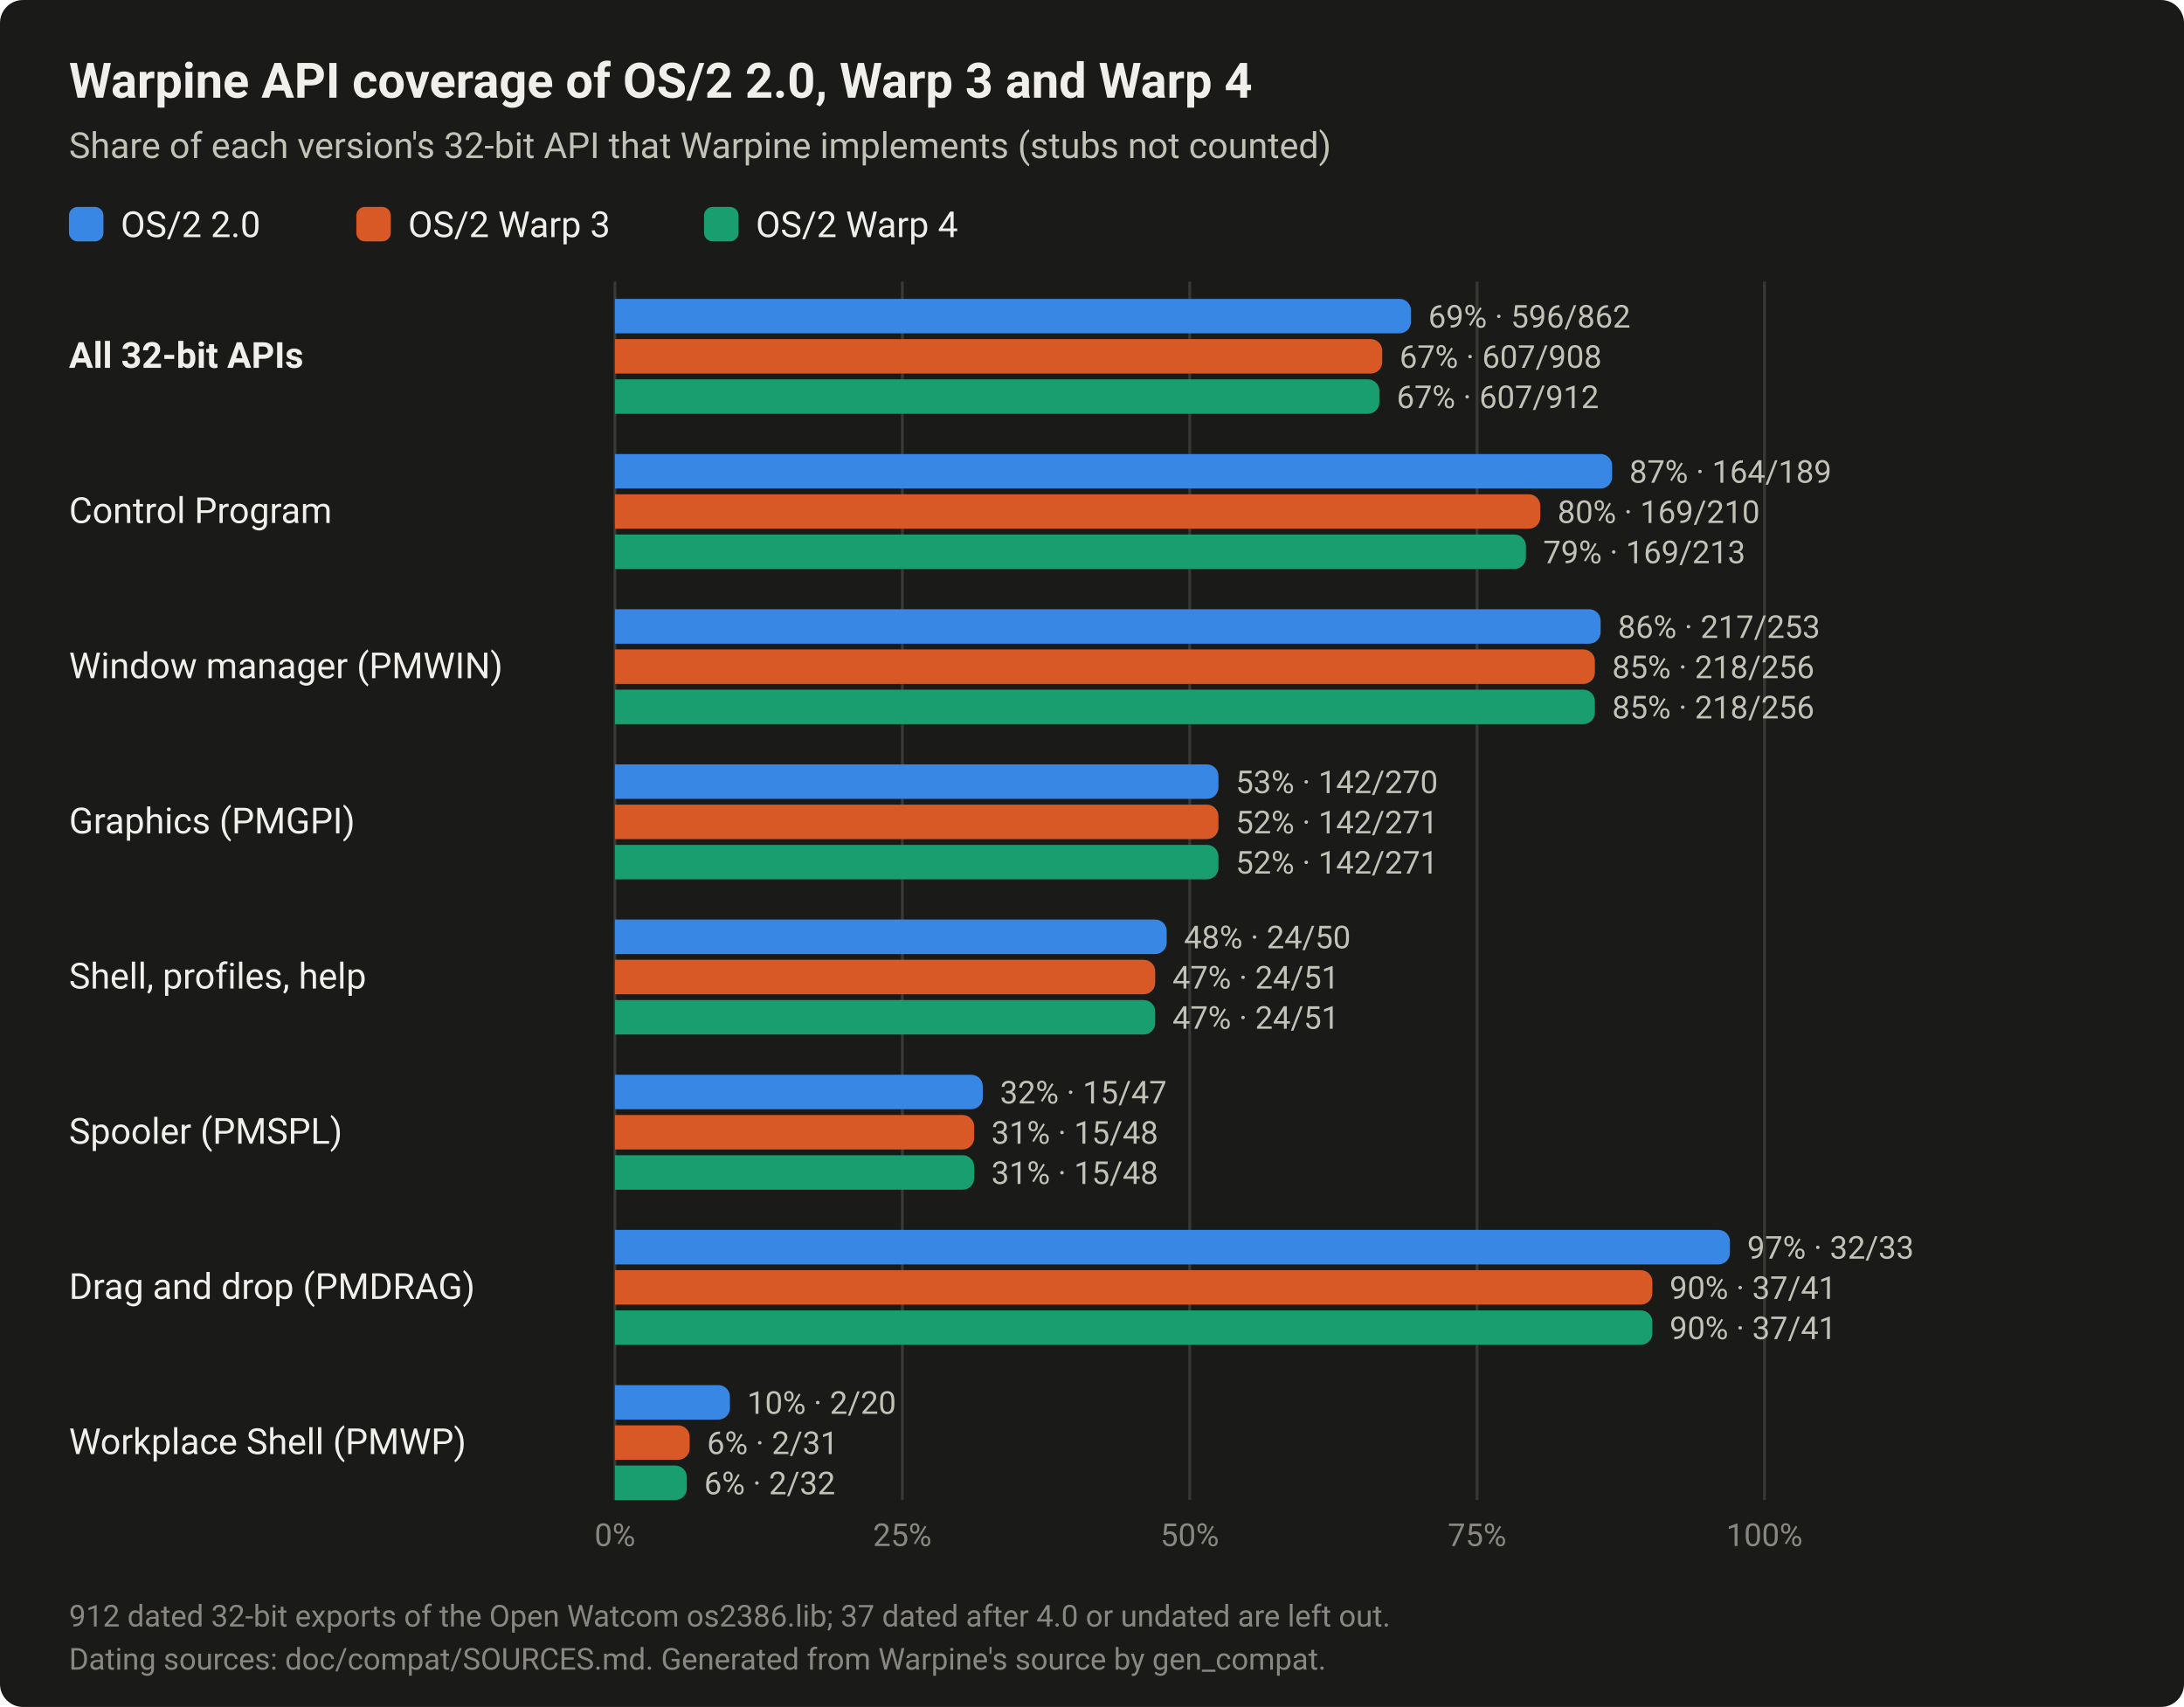
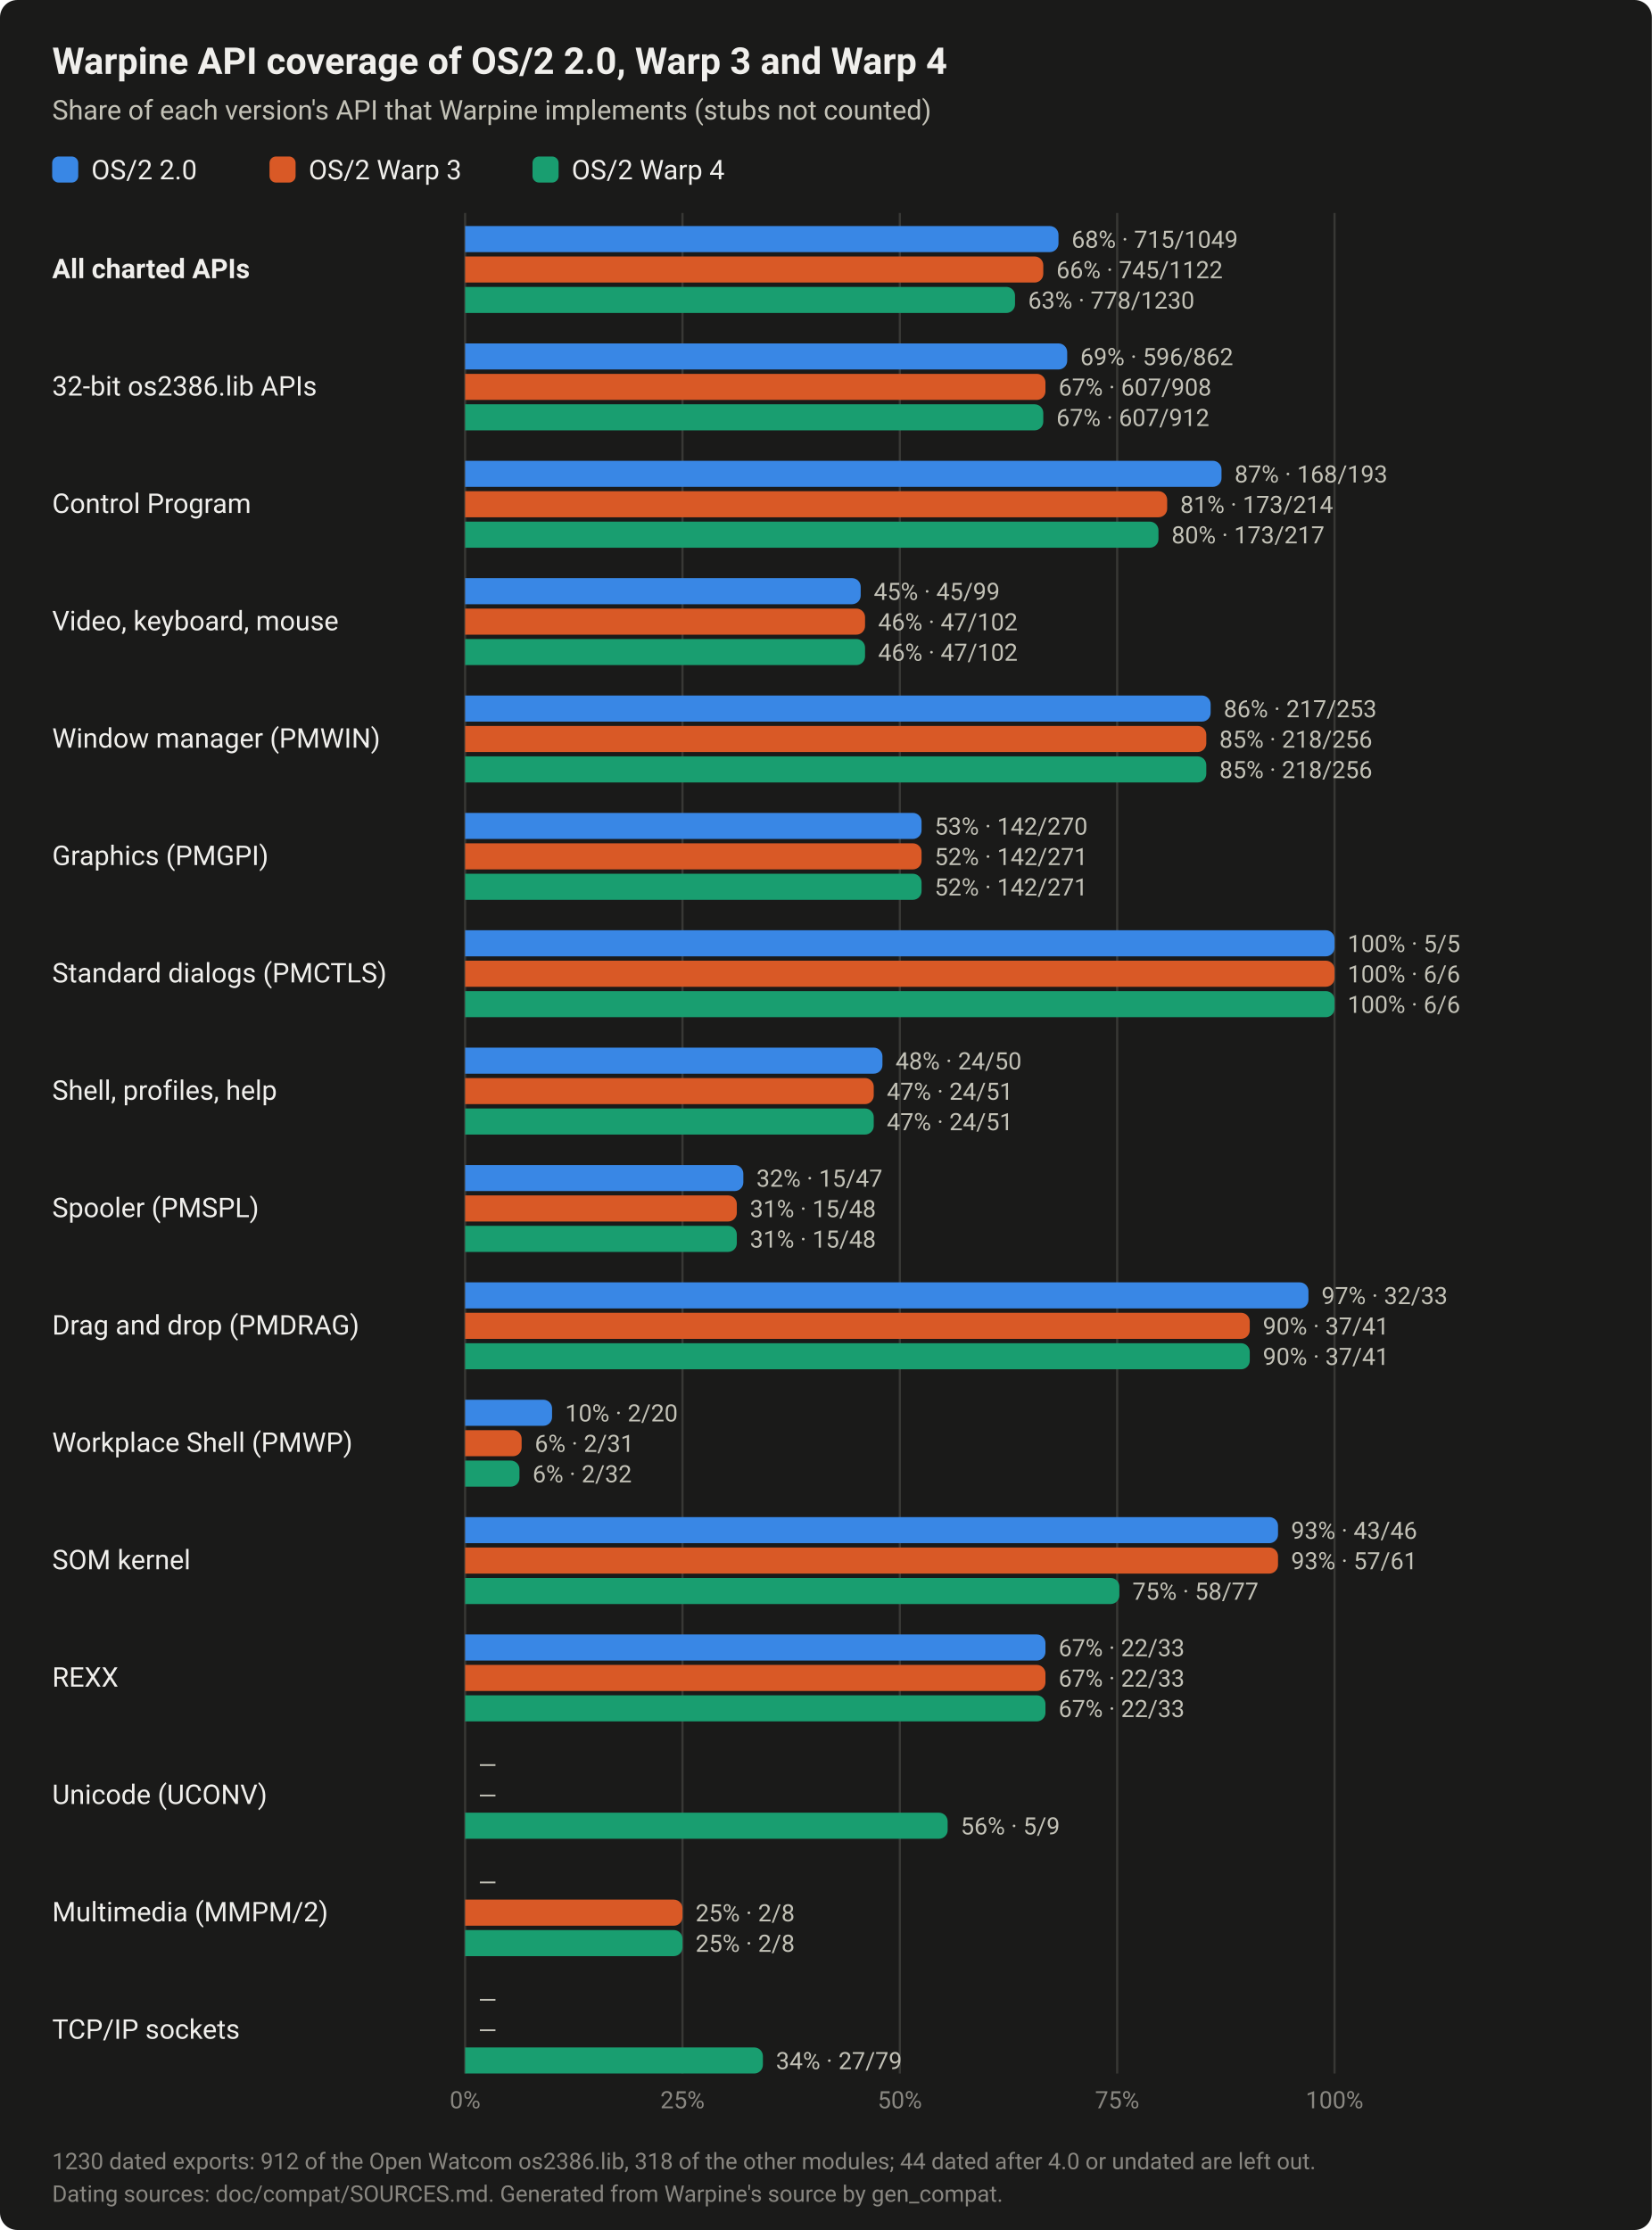
- <svg xmlns="http://www.w3.org/2000/svg" width="760" height="594" viewBox="0 0 760 594" role="img" aria-labelledby="t d" font-family="system-ui, -apple-system, 'Segoe UI', Roboto, 'Helvetica Neue', Arial, sans-serif">
-   <rect width="760" height="594" rx="8" fill="#1a1a19" />
+ <svg xmlns="http://www.w3.org/2000/svg" width="760" height="1026" viewBox="0 0 760 1026" role="img" aria-labelledby="t d" font-family="system-ui, -apple-system, 'Segoe UI', Roboto, 'Helvetica Neue', Arial, sans-serif">
+   <rect width="760" height="1026" rx="8" fill="#1a1a19" />
  <text x="24" y="34" font-size="17" font-weight="600" fill="#f0efec">Warpine API coverage of OS/2 2.0, Warp 3 and Warp 4</text>
-   <text x="24" y="55" font-size="12.5" fill="#c3c2b7">Share of each version's 32-bit API that Warpine implements (stubs not counted)</text>
+   <text x="24" y="55" font-size="12.5" fill="#c3c2b7">Share of each version's API that Warpine implements (stubs not counted)</text>
  <rect x="24" y="72" width="12" height="12" rx="3" fill="#3987e5" />
  <text x="42" y="82.5" font-size="12.5" fill="#f0efec">OS/2 2.0</text>
  <rect x="124" y="72" width="12" height="12" rx="3" fill="#d95926" />
  <text x="142" y="82.5" font-size="12.5" fill="#f0efec">OS/2 Warp 3</text>
  <rect x="245" y="72" width="12" height="12" rx="3" fill="#199e70" />
  <text x="263" y="82.5" font-size="12.5" fill="#f0efec">OS/2 Warp 4</text>
-   <line x1="214" y1="98" x2="214" y2="522" stroke="#383835" stroke-width="1" />
-   <text x="214" y="538" font-size="11" text-anchor="middle" fill="#898781">0%</text>
-   <line x1="314" y1="98" x2="314" y2="522" stroke="#383835" stroke-width="1" />
-   <text x="314" y="538" font-size="11" text-anchor="middle" fill="#898781">25%</text>
-   <line x1="414" y1="98" x2="414" y2="522" stroke="#383835" stroke-width="1" />
-   <text x="414" y="538" font-size="11" text-anchor="middle" fill="#898781">50%</text>
-   <line x1="514" y1="98" x2="514" y2="522" stroke="#383835" stroke-width="1" />
-   <text x="514" y="538" font-size="11" text-anchor="middle" fill="#898781">75%</text>
-   <line x1="614" y1="98" x2="614" y2="522" stroke="#383835" stroke-width="1" />
-   <text x="614" y="538" font-size="11" text-anchor="middle" fill="#898781">100%</text>
-   <text x="24" y="128" font-size="12.5" font-weight="600" fill="#f0efec">All 32-bit APIs</text>
-   <path d="M214 104h273a4 4 0 0 1 4 4v4a4 4 0 0 1 -4 4h-273z" fill="#3987e5" />
-   <text x="497" y="114" font-size="11" fill="#c3c2b7">69% · 596/862</text>
-   <path d="M214 118h263a4 4 0 0 1 4 4v4a4 4 0 0 1 -4 4h-263z" fill="#d95926" />
-   <text x="487" y="128" font-size="11" fill="#c3c2b7">67% · 607/908</text>
-   <path d="M214 132h262a4 4 0 0 1 4 4v4a4 4 0 0 1 -4 4h-262z" fill="#199e70" />
-   <text x="486" y="142" font-size="11" fill="#c3c2b7">67% · 607/912</text>
-   <text x="24" y="182" font-size="12.5" font-weight="400" fill="#f0efec">Control Program</text>
-   <path d="M214 158h343a4 4 0 0 1 4 4v4a4 4 0 0 1 -4 4h-343z" fill="#3987e5" />
-   <text x="567" y="168" font-size="11" fill="#c3c2b7">87% · 164/189</text>
-   <path d="M214 172h318a4 4 0 0 1 4 4v4a4 4 0 0 1 -4 4h-318z" fill="#d95926" />
-   <text x="542" y="182" font-size="11" fill="#c3c2b7">80% · 169/210</text>
-   <path d="M214 186h313a4 4 0 0 1 4 4v4a4 4 0 0 1 -4 4h-313z" fill="#199e70" />
-   <text x="537" y="196" font-size="11" fill="#c3c2b7">79% · 169/213</text>
-   <text x="24" y="236" font-size="12.5" font-weight="400" fill="#f0efec">Window manager (PMWIN)</text>
-   <path d="M214 212h339a4 4 0 0 1 4 4v4a4 4 0 0 1 -4 4h-339z" fill="#3987e5" />
-   <text x="563" y="222" font-size="11" fill="#c3c2b7">86% · 217/253</text>
-   <path d="M214 226h337a4 4 0 0 1 4 4v4a4 4 0 0 1 -4 4h-337z" fill="#d95926" />
-   <text x="561" y="236" font-size="11" fill="#c3c2b7">85% · 218/256</text>
-   <path d="M214 240h337a4 4 0 0 1 4 4v4a4 4 0 0 1 -4 4h-337z" fill="#199e70" />
-   <text x="561" y="250" font-size="11" fill="#c3c2b7">85% · 218/256</text>
-   <text x="24" y="290" font-size="12.5" font-weight="400" fill="#f0efec">Graphics (PMGPI)</text>
-   <path d="M214 266h206a4 4 0 0 1 4 4v4a4 4 0 0 1 -4 4h-206z" fill="#3987e5" />
-   <text x="430" y="276" font-size="11" fill="#c3c2b7">53% · 142/270</text>
-   <path d="M214 280h206a4 4 0 0 1 4 4v4a4 4 0 0 1 -4 4h-206z" fill="#d95926" />
-   <text x="430" y="290" font-size="11" fill="#c3c2b7">52% · 142/271</text>
-   <path d="M214 294h206a4 4 0 0 1 4 4v4a4 4 0 0 1 -4 4h-206z" fill="#199e70" />
-   <text x="430" y="304" font-size="11" fill="#c3c2b7">52% · 142/271</text>
-   <text x="24" y="344" font-size="12.5" font-weight="400" fill="#f0efec">Shell, profiles, help</text>
-   <path d="M214 320h188a4 4 0 0 1 4 4v4a4 4 0 0 1 -4 4h-188z" fill="#3987e5" />
-   <text x="412" y="330" font-size="11" fill="#c3c2b7">48% · 24/50</text>
-   <path d="M214 334h184a4 4 0 0 1 4 4v4a4 4 0 0 1 -4 4h-184z" fill="#d95926" />
-   <text x="408" y="344" font-size="11" fill="#c3c2b7">47% · 24/51</text>
-   <path d="M214 348h184a4 4 0 0 1 4 4v4a4 4 0 0 1 -4 4h-184z" fill="#199e70" />
-   <text x="408" y="358" font-size="11" fill="#c3c2b7">47% · 24/51</text>
-   <text x="24" y="398" font-size="12.5" font-weight="400" fill="#f0efec">Spooler (PMSPL)</text>
-   <path d="M214 374h124a4 4 0 0 1 4 4v4a4 4 0 0 1 -4 4h-124z" fill="#3987e5" />
-   <text x="348" y="384" font-size="11" fill="#c3c2b7">32% · 15/47</text>
-   <path d="M214 388h121a4 4 0 0 1 4 4v4a4 4 0 0 1 -4 4h-121z" fill="#d95926" />
-   <text x="345" y="398" font-size="11" fill="#c3c2b7">31% · 15/48</text>
-   <path d="M214 402h121a4 4 0 0 1 4 4v4a4 4 0 0 1 -4 4h-121z" fill="#199e70" />
-   <text x="345" y="412" font-size="11" fill="#c3c2b7">31% · 15/48</text>
-   <text x="24" y="452" font-size="12.5" font-weight="400" fill="#f0efec">Drag and drop (PMDRAG)</text>
-   <path d="M214 428h384a4 4 0 0 1 4 4v4a4 4 0 0 1 -4 4h-384z" fill="#3987e5" />
-   <text x="608" y="438" font-size="11" fill="#c3c2b7">97% · 32/33</text>
-   <path d="M214 442h357a4 4 0 0 1 4 4v4a4 4 0 0 1 -4 4h-357z" fill="#d95926" />
-   <text x="581" y="452" font-size="11" fill="#c3c2b7">90% · 37/41</text>
-   <path d="M214 456h357a4 4 0 0 1 4 4v4a4 4 0 0 1 -4 4h-357z" fill="#199e70" />
-   <text x="581" y="466" font-size="11" fill="#c3c2b7">90% · 37/41</text>
-   <text x="24" y="506" font-size="12.5" font-weight="400" fill="#f0efec">Workplace Shell (PMWP)</text>
-   <path d="M214 482h36a4 4 0 0 1 4 4v4a4 4 0 0 1 -4 4h-36z" fill="#3987e5" />
-   <text x="260" y="492" font-size="11" fill="#c3c2b7">10% · 2/20</text>
-   <path d="M214 496h22a4 4 0 0 1 4 4v4a4 4 0 0 1 -4 4h-22z" fill="#d95926" />
-   <text x="246" y="506" font-size="11" fill="#c3c2b7">6% · 2/31</text>
-   <path d="M214 510h21a4 4 0 0 1 4 4v4a4 4 0 0 1 -4 4h-21z" fill="#199e70" />
-   <text x="245" y="520" font-size="11" fill="#c3c2b7">6% · 2/32</text>
-   <text x="24" y="566" font-size="10.5" fill="#898781">912 dated 32-bit exports of the Open Watcom os2386.lib; 37 dated after 4.0 or undated are left out.</text>
-   <text x="24" y="581" font-size="10.5" fill="#898781">Dating sources: doc/compat/SOURCES.md. Generated from Warpine's source by gen_compat.</text>
+   <line x1="214" y1="98" x2="214" y2="954" stroke="#383835" stroke-width="1" />
+   <text x="214" y="970" font-size="11" text-anchor="middle" fill="#898781">0%</text>
+   <line x1="314" y1="98" x2="314" y2="954" stroke="#383835" stroke-width="1" />
+   <text x="314" y="970" font-size="11" text-anchor="middle" fill="#898781">25%</text>
+   <line x1="414" y1="98" x2="414" y2="954" stroke="#383835" stroke-width="1" />
+   <text x="414" y="970" font-size="11" text-anchor="middle" fill="#898781">50%</text>
+   <line x1="514" y1="98" x2="514" y2="954" stroke="#383835" stroke-width="1" />
+   <text x="514" y="970" font-size="11" text-anchor="middle" fill="#898781">75%</text>
+   <line x1="614" y1="98" x2="614" y2="954" stroke="#383835" stroke-width="1" />
+   <text x="614" y="970" font-size="11" text-anchor="middle" fill="#898781">100%</text>
+   <text x="24" y="128" font-size="12.5" font-weight="600" fill="#f0efec">All charted APIs</text>
+   <path d="M214 104h269a4 4 0 0 1 4 4v4a4 4 0 0 1 -4 4h-269z" fill="#3987e5" />
+   <text x="493" y="114" font-size="11" fill="#c3c2b7">68% · 715/1049</text>
+   <path d="M214 118h262a4 4 0 0 1 4 4v4a4 4 0 0 1 -4 4h-262z" fill="#d95926" />
+   <text x="486" y="128" font-size="11" fill="#c3c2b7">66% · 745/1122</text>
+   <path d="M214 132h249a4 4 0 0 1 4 4v4a4 4 0 0 1 -4 4h-249z" fill="#199e70" />
+   <text x="473" y="142" font-size="11" fill="#c3c2b7">63% · 778/1230</text>
+   <text x="24" y="182" font-size="12.5" font-weight="400" fill="#f0efec">32-bit os2386.lib APIs</text>
+   <path d="M214 158h273a4 4 0 0 1 4 4v4a4 4 0 0 1 -4 4h-273z" fill="#3987e5" />
+   <text x="497" y="168" font-size="11" fill="#c3c2b7">69% · 596/862</text>
+   <path d="M214 172h263a4 4 0 0 1 4 4v4a4 4 0 0 1 -4 4h-263z" fill="#d95926" />
+   <text x="487" y="182" font-size="11" fill="#c3c2b7">67% · 607/908</text>
+   <path d="M214 186h262a4 4 0 0 1 4 4v4a4 4 0 0 1 -4 4h-262z" fill="#199e70" />
+   <text x="486" y="196" font-size="11" fill="#c3c2b7">67% · 607/912</text>
+   <text x="24" y="236" font-size="12.5" font-weight="400" fill="#f0efec">Control Program</text>
+   <path d="M214 212h344a4 4 0 0 1 4 4v4a4 4 0 0 1 -4 4h-344z" fill="#3987e5" />
+   <text x="568" y="222" font-size="11" fill="#c3c2b7">87% · 168/193</text>
+   <path d="M214 226h319a4 4 0 0 1 4 4v4a4 4 0 0 1 -4 4h-319z" fill="#d95926" />
+   <text x="543" y="236" font-size="11" fill="#c3c2b7">81% · 173/214</text>
+   <path d="M214 240h315a4 4 0 0 1 4 4v4a4 4 0 0 1 -4 4h-315z" fill="#199e70" />
+   <text x="539" y="250" font-size="11" fill="#c3c2b7">80% · 173/217</text>
+   <text x="24" y="290" font-size="12.5" font-weight="400" fill="#f0efec">Video, keyboard, mouse</text>
+   <path d="M214 266h178a4 4 0 0 1 4 4v4a4 4 0 0 1 -4 4h-178z" fill="#3987e5" />
+   <text x="402" y="276" font-size="11" fill="#c3c2b7">45% · 45/99</text>
+   <path d="M214 280h180a4 4 0 0 1 4 4v4a4 4 0 0 1 -4 4h-180z" fill="#d95926" />
+   <text x="404" y="290" font-size="11" fill="#c3c2b7">46% · 47/102</text>
+   <path d="M214 294h180a4 4 0 0 1 4 4v4a4 4 0 0 1 -4 4h-180z" fill="#199e70" />
+   <text x="404" y="304" font-size="11" fill="#c3c2b7">46% · 47/102</text>
+   <text x="24" y="344" font-size="12.5" font-weight="400" fill="#f0efec">Window manager (PMWIN)</text>
+   <path d="M214 320h339a4 4 0 0 1 4 4v4a4 4 0 0 1 -4 4h-339z" fill="#3987e5" />
+   <text x="563" y="330" font-size="11" fill="#c3c2b7">86% · 217/253</text>
+   <path d="M214 334h337a4 4 0 0 1 4 4v4a4 4 0 0 1 -4 4h-337z" fill="#d95926" />
+   <text x="561" y="344" font-size="11" fill="#c3c2b7">85% · 218/256</text>
+   <path d="M214 348h337a4 4 0 0 1 4 4v4a4 4 0 0 1 -4 4h-337z" fill="#199e70" />
+   <text x="561" y="358" font-size="11" fill="#c3c2b7">85% · 218/256</text>
+   <text x="24" y="398" font-size="12.5" font-weight="400" fill="#f0efec">Graphics (PMGPI)</text>
+   <path d="M214 374h206a4 4 0 0 1 4 4v4a4 4 0 0 1 -4 4h-206z" fill="#3987e5" />
+   <text x="430" y="384" font-size="11" fill="#c3c2b7">53% · 142/270</text>
+   <path d="M214 388h206a4 4 0 0 1 4 4v4a4 4 0 0 1 -4 4h-206z" fill="#d95926" />
+   <text x="430" y="398" font-size="11" fill="#c3c2b7">52% · 142/271</text>
+   <path d="M214 402h206a4 4 0 0 1 4 4v4a4 4 0 0 1 -4 4h-206z" fill="#199e70" />
+   <text x="430" y="412" font-size="11" fill="#c3c2b7">52% · 142/271</text>
+   <text x="24" y="452" font-size="12.5" font-weight="400" fill="#f0efec">Standard dialogs (PMCTLS)</text>
+   <path d="M214 428h396a4 4 0 0 1 4 4v4a4 4 0 0 1 -4 4h-396z" fill="#3987e5" />
+   <text x="620" y="438" font-size="11" fill="#c3c2b7">100% · 5/5</text>
+   <path d="M214 442h396a4 4 0 0 1 4 4v4a4 4 0 0 1 -4 4h-396z" fill="#d95926" />
+   <text x="620" y="452" font-size="11" fill="#c3c2b7">100% · 6/6</text>
+   <path d="M214 456h396a4 4 0 0 1 4 4v4a4 4 0 0 1 -4 4h-396z" fill="#199e70" />
+   <text x="620" y="466" font-size="11" fill="#c3c2b7">100% · 6/6</text>
+   <text x="24" y="506" font-size="12.5" font-weight="400" fill="#f0efec">Shell, profiles, help</text>
+   <path d="M214 482h188a4 4 0 0 1 4 4v4a4 4 0 0 1 -4 4h-188z" fill="#3987e5" />
+   <text x="412" y="492" font-size="11" fill="#c3c2b7">48% · 24/50</text>
+   <path d="M214 496h184a4 4 0 0 1 4 4v4a4 4 0 0 1 -4 4h-184z" fill="#d95926" />
+   <text x="408" y="506" font-size="11" fill="#c3c2b7">47% · 24/51</text>
+   <path d="M214 510h184a4 4 0 0 1 4 4v4a4 4 0 0 1 -4 4h-184z" fill="#199e70" />
+   <text x="408" y="520" font-size="11" fill="#c3c2b7">47% · 24/51</text>
+   <text x="24" y="560" font-size="12.5" font-weight="400" fill="#f0efec">Spooler (PMSPL)</text>
+   <path d="M214 536h124a4 4 0 0 1 4 4v4a4 4 0 0 1 -4 4h-124z" fill="#3987e5" />
+   <text x="348" y="546" font-size="11" fill="#c3c2b7">32% · 15/47</text>
+   <path d="M214 550h121a4 4 0 0 1 4 4v4a4 4 0 0 1 -4 4h-121z" fill="#d95926" />
+   <text x="345" y="560" font-size="11" fill="#c3c2b7">31% · 15/48</text>
+   <path d="M214 564h121a4 4 0 0 1 4 4v4a4 4 0 0 1 -4 4h-121z" fill="#199e70" />
+   <text x="345" y="574" font-size="11" fill="#c3c2b7">31% · 15/48</text>
+   <text x="24" y="614" font-size="12.5" font-weight="400" fill="#f0efec">Drag and drop (PMDRAG)</text>
+   <path d="M214 590h384a4 4 0 0 1 4 4v4a4 4 0 0 1 -4 4h-384z" fill="#3987e5" />
+   <text x="608" y="600" font-size="11" fill="#c3c2b7">97% · 32/33</text>
+   <path d="M214 604h357a4 4 0 0 1 4 4v4a4 4 0 0 1 -4 4h-357z" fill="#d95926" />
+   <text x="581" y="614" font-size="11" fill="#c3c2b7">90% · 37/41</text>
+   <path d="M214 618h357a4 4 0 0 1 4 4v4a4 4 0 0 1 -4 4h-357z" fill="#199e70" />
+   <text x="581" y="628" font-size="11" fill="#c3c2b7">90% · 37/41</text>
+   <text x="24" y="668" font-size="12.5" font-weight="400" fill="#f0efec">Workplace Shell (PMWP)</text>
+   <path d="M214 644h36a4 4 0 0 1 4 4v4a4 4 0 0 1 -4 4h-36z" fill="#3987e5" />
+   <text x="260" y="654" font-size="11" fill="#c3c2b7">10% · 2/20</text>
+   <path d="M214 658h22a4 4 0 0 1 4 4v4a4 4 0 0 1 -4 4h-22z" fill="#d95926" />
+   <text x="246" y="668" font-size="11" fill="#c3c2b7">6% · 2/31</text>
+   <path d="M214 672h21a4 4 0 0 1 4 4v4a4 4 0 0 1 -4 4h-21z" fill="#199e70" />
+   <text x="245" y="682" font-size="11" fill="#c3c2b7">6% · 2/32</text>
+   <text x="24" y="722" font-size="12.5" font-weight="400" fill="#f0efec">SOM kernel</text>
+   <path d="M214 698h370a4 4 0 0 1 4 4v4a4 4 0 0 1 -4 4h-370z" fill="#3987e5" />
+   <text x="594" y="708" font-size="11" fill="#c3c2b7">93% · 43/46</text>
+   <path d="M214 712h370a4 4 0 0 1 4 4v4a4 4 0 0 1 -4 4h-370z" fill="#d95926" />
+   <text x="594" y="722" font-size="11" fill="#c3c2b7">93% · 57/61</text>
+   <path d="M214 726h297a4 4 0 0 1 4 4v4a4 4 0 0 1 -4 4h-297z" fill="#199e70" />
+   <text x="521" y="736" font-size="11" fill="#c3c2b7">75% · 58/77</text>
+   <text x="24" y="776" font-size="12.5" font-weight="400" fill="#f0efec">REXX</text>
+   <path d="M214 752h263a4 4 0 0 1 4 4v4a4 4 0 0 1 -4 4h-263z" fill="#3987e5" />
+   <text x="487" y="762" font-size="11" fill="#c3c2b7">67% · 22/33</text>
+   <path d="M214 766h263a4 4 0 0 1 4 4v4a4 4 0 0 1 -4 4h-263z" fill="#d95926" />
+   <text x="487" y="776" font-size="11" fill="#c3c2b7">67% · 22/33</text>
+   <path d="M214 780h263a4 4 0 0 1 4 4v4a4 4 0 0 1 -4 4h-263z" fill="#199e70" />
+   <text x="487" y="790" font-size="11" fill="#c3c2b7">67% · 22/33</text>
+   <text x="24" y="830" font-size="12.5" font-weight="400" fill="#f0efec">Unicode (UCONV)</text>
+   <text x="220" y="816" font-size="11" fill="#c3c2b7">—</text>
+   <text x="220" y="830" font-size="11" fill="#c3c2b7">—</text>
+   <path d="M214 834h218a4 4 0 0 1 4 4v4a4 4 0 0 1 -4 4h-218z" fill="#199e70" />
+   <text x="442" y="844" font-size="11" fill="#c3c2b7">56% · 5/9</text>
+   <text x="24" y="884" font-size="12.5" font-weight="400" fill="#f0efec">Multimedia (MMPM/2)</text>
+   <text x="220" y="870" font-size="11" fill="#c3c2b7">—</text>
+   <path d="M214 874h96a4 4 0 0 1 4 4v4a4 4 0 0 1 -4 4h-96z" fill="#d95926" />
+   <text x="320" y="884" font-size="11" fill="#c3c2b7">25% · 2/8</text>
+   <path d="M214 888h96a4 4 0 0 1 4 4v4a4 4 0 0 1 -4 4h-96z" fill="#199e70" />
+   <text x="320" y="898" font-size="11" fill="#c3c2b7">25% · 2/8</text>
+   <text x="24" y="938" font-size="12.5" font-weight="400" fill="#f0efec">TCP/IP sockets</text>
+   <text x="220" y="924" font-size="11" fill="#c3c2b7">—</text>
+   <text x="220" y="938" font-size="11" fill="#c3c2b7">—</text>
+   <path d="M214 942h133a4 4 0 0 1 4 4v4a4 4 0 0 1 -4 4h-133z" fill="#199e70" />
+   <text x="357" y="952" font-size="11" fill="#c3c2b7">34% · 27/79</text>
+   <text x="24" y="998" font-size="10.5" fill="#898781">1230 dated exports: 912 of the Open Watcom os2386.lib, 318 of the other modules; 44 dated after 4.0 or undated are left out.</text>
+   <text x="24" y="1013" font-size="10.5" fill="#898781">Dating sources: doc/compat/SOURCES.md. Generated from Warpine's source by gen_compat.</text>
</svg>
